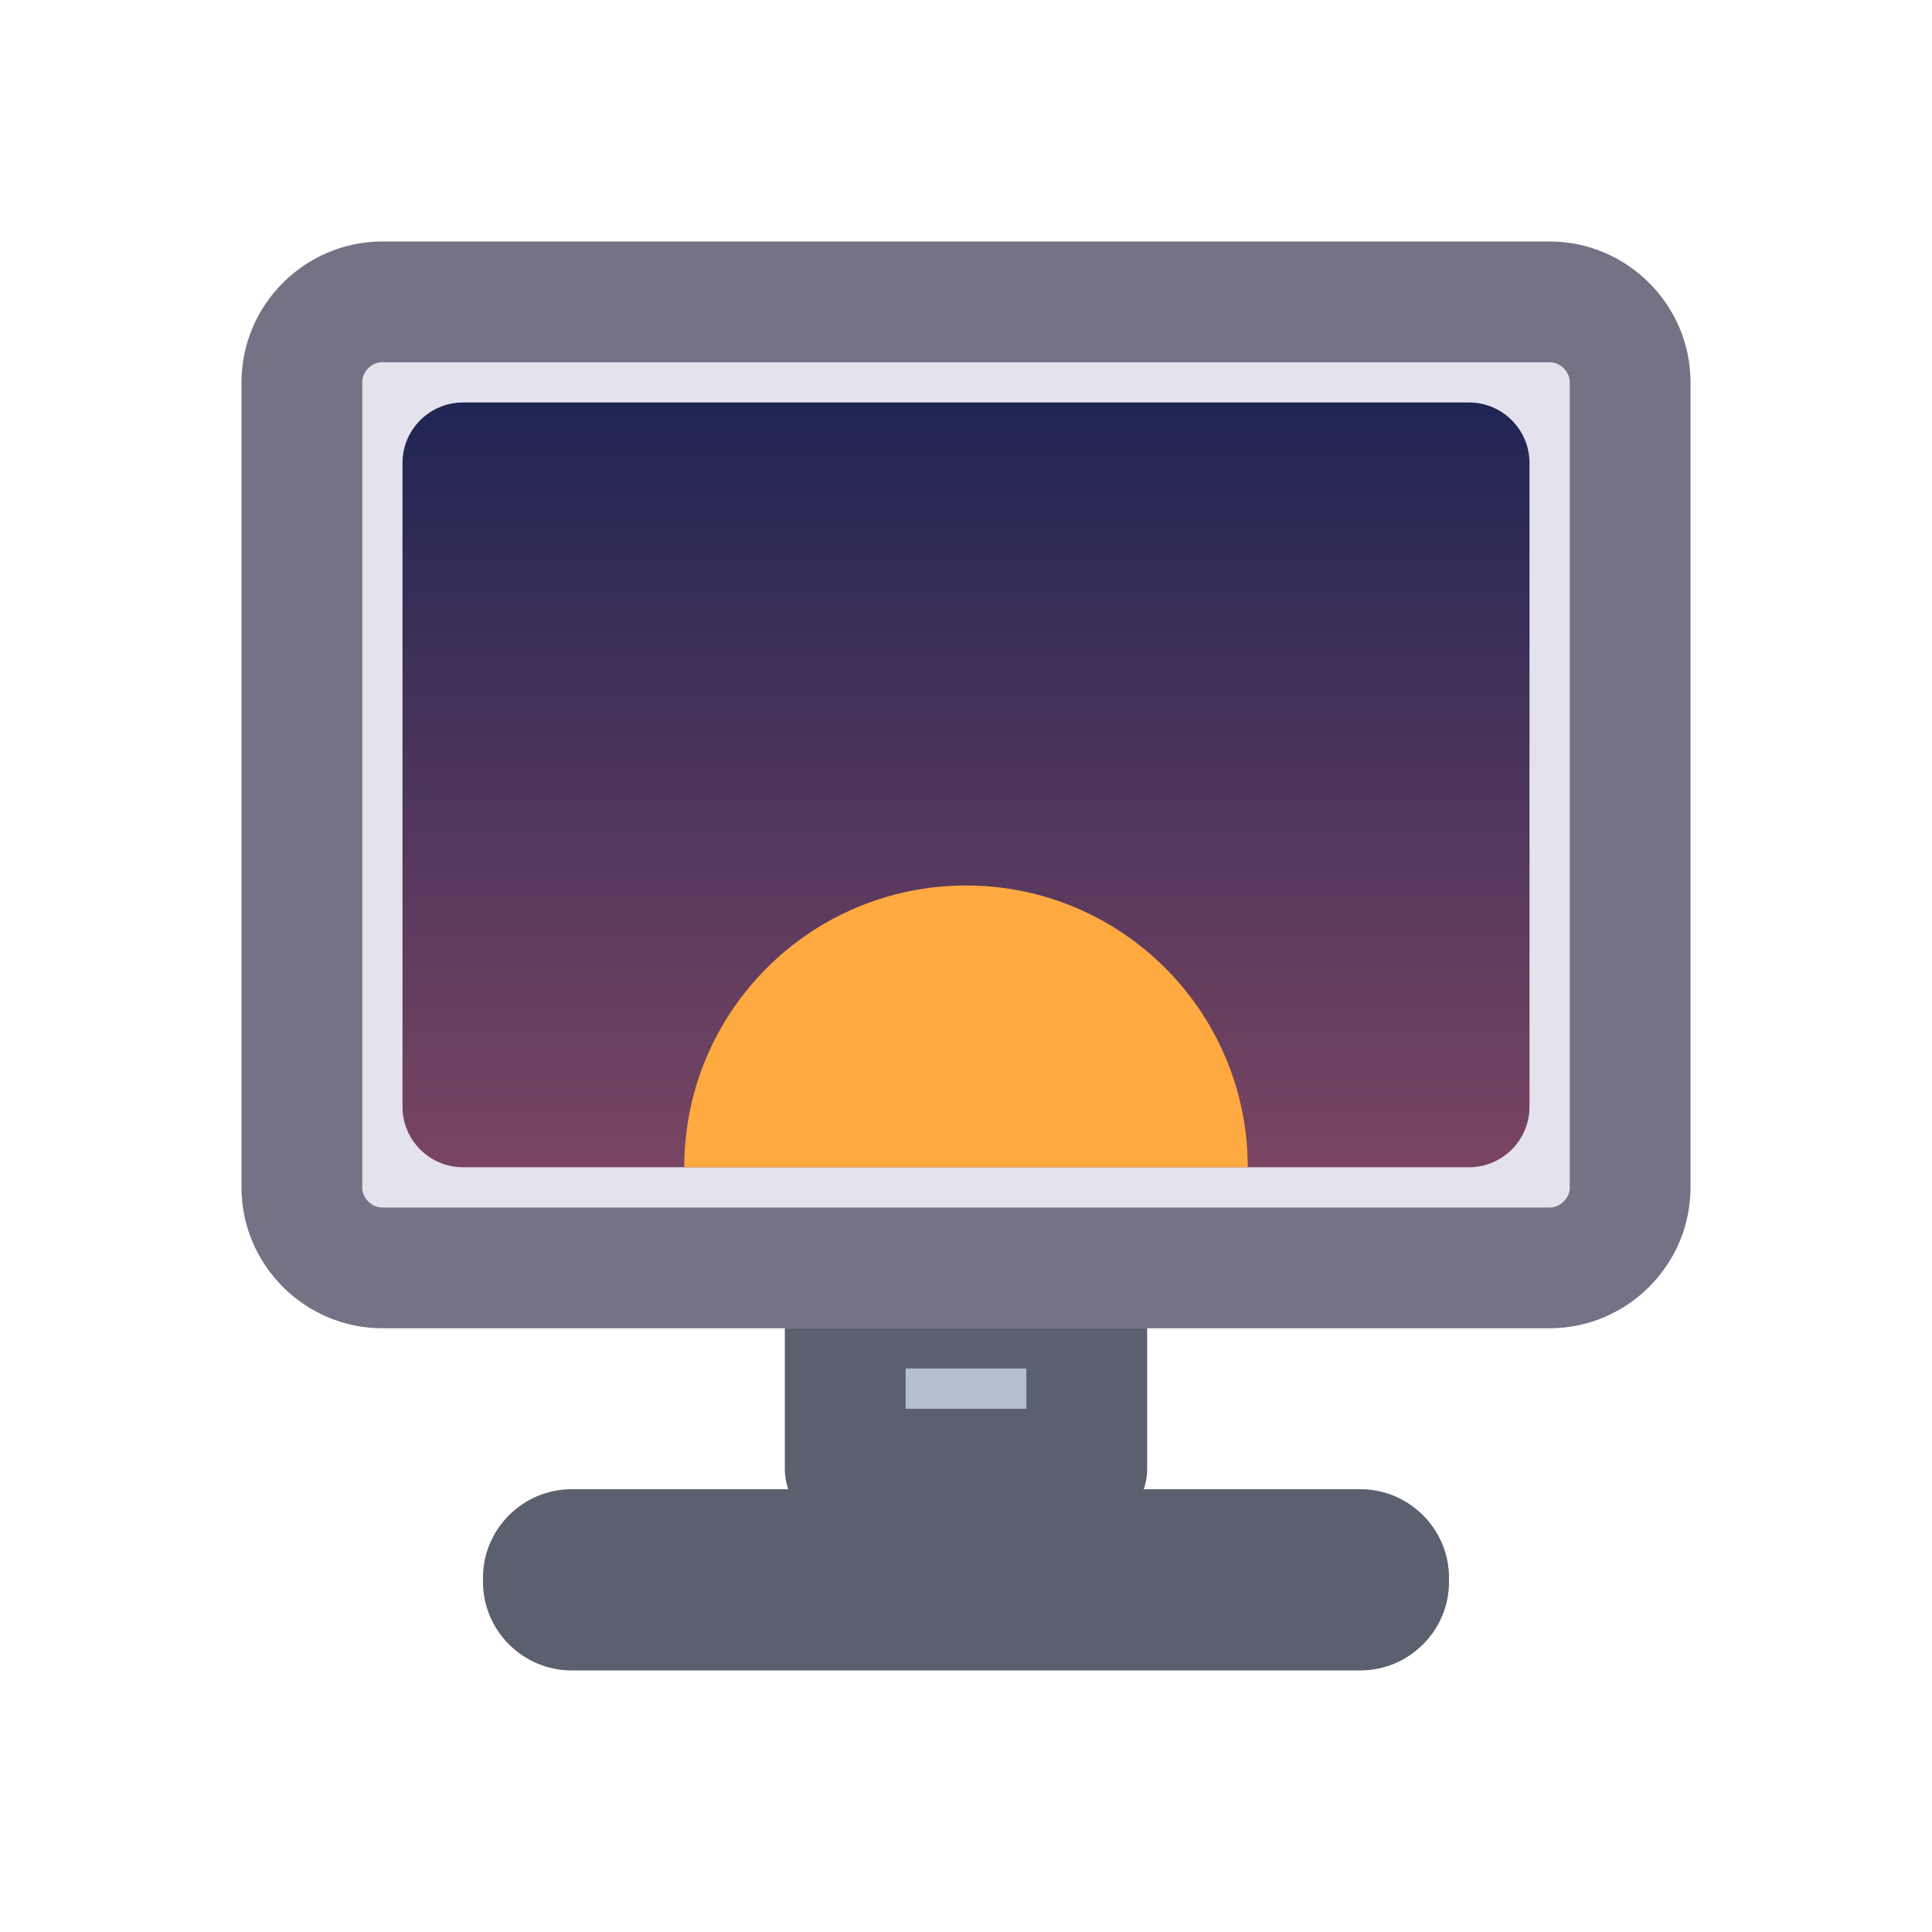
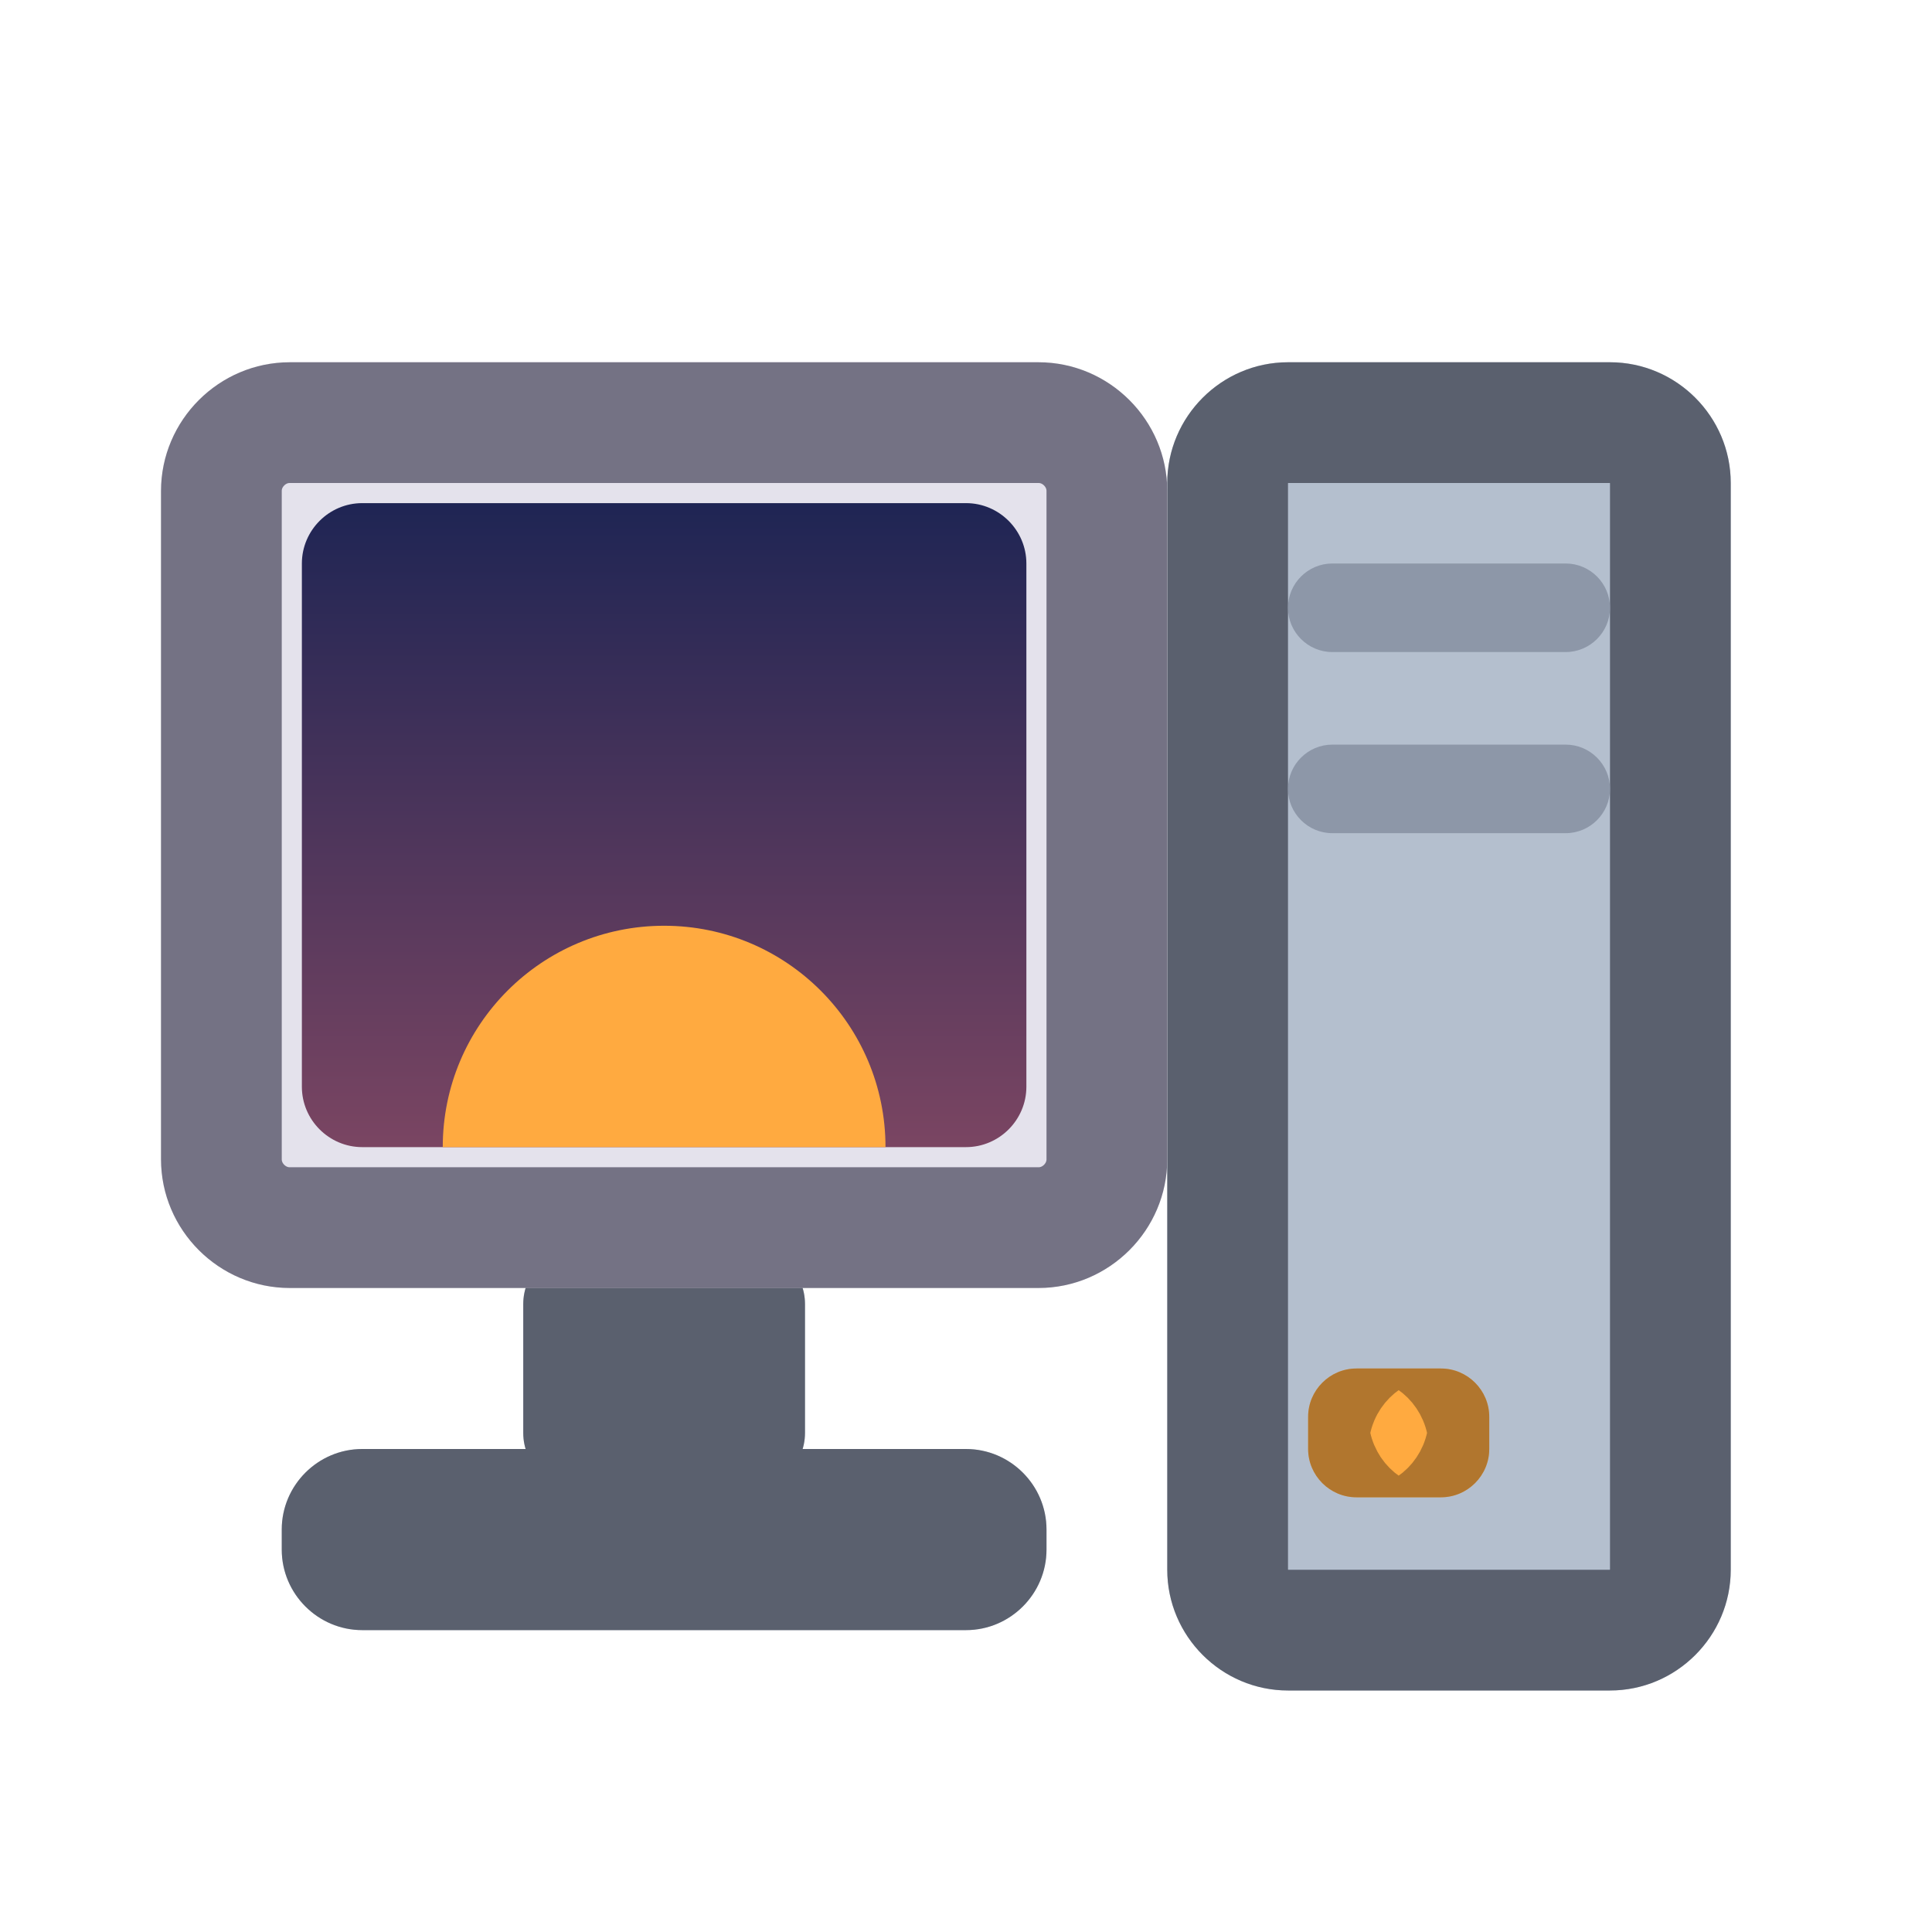
<svg xmlns="http://www.w3.org/2000/svg" viewBox="0 0 48 48" width="48" height="48">
  <defs>
    <clipPath id="e-mycomputer-16-c1">
-       <path d="M19.5 32.5 C19.5 31.675 20.175 31 21 31 L27 31 C27.825 31 28.5 31.675 28.5 32.5 L28.5 36.5 C28.5 37.325 27.825 38 27 38 L21 38 C20.175 38 19.5 37.325 19.5 36.5 Z" clip-rule="evenodd" />
+       <path d="M29 12 C29 10.35 30.35 9 32 9 L40 9 C41.65 9 43 10.35 43 12 L43 39 C43 40.65 41.65 42 40 42 L32 42 C30.35 42 29 40.65 29 39 Z" clip-rule="evenodd" />
    </clipPath>
    <clipPath id="e-mycomputer-16-c2">
-       <path d="M12 39.2 C12 37.99 12.99 37 14.2 37 L33.8 37 C35.01 37 36 37.99 36 39.2 L36 39.3 C36 40.51 35.01 41.5 33.8 41.5 L14.2 41.5 C12.99 41.5 12 40.51 12 39.3 Z" clip-rule="evenodd" />
+       <path d="M32.5 35.2 C32.5 34.54 33.04 34 33.7 34 L35.8 34 C36.46 34 37 34.54 37 35.2 L37 36 C37 36.66 36.46 37.2 35.8 37.2 L33.7 37.2 C33.04 37.2 32.5 36.66 32.5 36 Z" clip-rule="evenodd" />
    </clipPath>
    <clipPath id="e-mycomputer-16-c3">
-       <path d="M6 9.5 C6 7.575 7.575 6 9.5 6 L38.5 6 C40.425 6 42 7.575 42 9.5 L42 29.5 C42 31.425 40.425 33 38.5 33 L9.5 33 C7.575 33 6 31.425 6 29.5 Z" clip-rule="evenodd" />
+       <path d="M13 32.4 C13 31.63 13.63 31 14.4 31 L18.6 31 C19.37 31 20 31.63 20 32.4 L20 35.6 C20 36.37 19.37 37 18.6 37 L14.4 37 C13.63 37 13 36.37 13 35.6 Z" clip-rule="evenodd" />
+     </clipPath>
+     <clipPath id="e-mycomputer-16-c4">
+       <path d="M7 38 C7 36.9 7.9 36 9 36 L24 36 C25.1 36 26 36.9 26 38 L26 38.5 C26 39.6 25.1 40.5 24 40.5 L9 40.5 C7.9 40.5 7 39.6 7 38.5 Z" clip-rule="evenodd" />
+     </clipPath>
+     <clipPath id="e-mycomputer-16-c5">
+       <path d="M4 12.2 C4 10.44 5.44 9 7.2 9 L25.8 9 C27.56 9 29 10.44 29 12.2 L29 28.8 C29 30.56 27.56 32 25.8 32 L7.2 32 C5.44 32 4 30.56 4 28.8 Z" clip-rule="evenodd" />
    </clipPath>
    <linearGradient id="e-mycomputer-16-g1f25547a4562" x1="0" y1="0" x2="0" y2="1">
      <stop offset="0" stop-color="#1f2554" />
      <stop offset="1" stop-color="#7a4562" />
    </linearGradient>
  </defs>
-   <path d="M19.5 32.5 C19.5 31.675 20.175 31 21 31 L27 31 C27.825 31 28.5 31.675 28.5 32.5 L28.5 36.5 C28.5 37.325 27.825 38 27 38 L21 38 C20.175 38 19.5 37.325 19.5 36.5 Z" fill="#b4bfce" fill-rule="evenodd" />
+   <path d="M29 12 C29 10.35 30.35 9 32 9 L40 9 C41.65 9 43 10.35 43 12 L43 39 C43 40.65 41.65 42 40 42 L32 42 C30.35 42 29 40.65 29 39 Z" fill="#b4bfce" fill-rule="evenodd" />
  <g clip-path="url(#e-mycomputer-16-c1)">
-     <path d="M19.5 32.5 C19.5 31.675 20.175 31 21 31 L27 31 C27.825 31 28.5 31.675 28.5 32.5 L28.5 36.5 C28.5 37.325 27.825 38 27 38 L21 38 C20.175 38 19.5 37.325 19.5 36.5 Z" fill="none" stroke="#1f2230" stroke-width="6" stroke-opacity="0.6" />
+     <path d="M29 12 C29 10.35 30.35 9 32 9 L40 9 C41.65 9 43 10.35 43 12 L43 39 C43 40.65 41.65 42 40 42 L32 42 C30.35 42 29 40.65 29 39 Z" fill="none" stroke="#1f2230" stroke-width="6" stroke-opacity="0.6" />
  </g>
-   <path d="M12 39.2 C12 37.99 12.99 37 14.2 37 L33.8 37 C35.01 37 36 37.99 36 39.2 L36 39.3 C36 40.51 35.01 41.5 33.8 41.5 L14.2 41.5 C12.99 41.5 12 40.51 12 39.3 Z" fill="#b4bfce" fill-rule="evenodd" />
+   <path d="M32 15.1 C32 14.495 32.495 14 33.1 14 L38.9 14 C39.505 14 40 14.495 40 15.1 L40 15.1 C40 15.705 39.505 16.2 38.9 16.2 L33.1 16.2 C32.495 16.2 32 15.705 32 15.1 Z" fill="#8d97a8" fill-rule="evenodd" />
+   <path d="M32 19.6 C32 18.995 32.495 18.5 33.1 18.5 L38.9 18.5 C39.505 18.5 40 18.995 40 19.6 L40 19.6 C40 20.205 39.505 20.7 38.9 20.7 L33.1 20.7 C32.495 20.7 32 20.205 32 19.6 Z" fill="#8d97a8" fill-rule="evenodd" />
+   <path d="M32.5 35.2 C32.5 34.54 33.04 34 33.7 34 L35.8 34 C36.46 34 37 34.54 37 35.2 L37 36 C37 36.66 36.46 37.2 35.8 37.2 L33.7 37.2 C33.04 37.2 32.5 36.66 32.5 36 Z" fill="#ffaa40" fill-rule="evenodd" />
  <g clip-path="url(#e-mycomputer-16-c2)">
-     <path d="M12 39.2 C12 37.99 12.99 37 14.2 37 L33.8 37 C35.01 37 36 37.99 36 39.2 L36 39.3 C36 40.51 35.01 41.5 33.8 41.5 L14.2 41.5 C12.99 41.5 12 40.51 12 39.3 Z" fill="none" stroke="#1f2230" stroke-width="6" stroke-opacity="0.6" />
+     <path d="M32.5 35.2 C32.5 34.54 33.04 34 33.7 34 L35.8 34 C36.46 34 37 34.54 37 35.2 L37 36 C37 36.66 36.46 37.2 35.8 37.2 L33.7 37.2 C33.04 37.2 32.5 36.66 32.5 36 Z" fill="none" stroke="#7d5422" stroke-width="6" stroke-opacity="0.6" />
  </g>
-   <path d="M6 9.5 C6 7.575 7.575 6 9.5 6 L38.5 6 C40.425 6 42 7.575 42 9.5 L42 29.5 C42 31.425 40.425 33 38.5 33 L9.5 33 C7.575 33 6 31.425 6 29.5 Z" fill="#e4e2ec" fill-rule="evenodd" />
+   <path d="M13 32.4 C13 31.63 13.63 31 14.4 31 L18.6 31 C19.37 31 20 31.63 20 32.4 L20 35.6 C20 36.37 19.37 37 18.6 37 L14.4 37 C13.63 37 13 36.37 13 35.6 Z" fill="#b4bfce" fill-rule="evenodd" />
  <g clip-path="url(#e-mycomputer-16-c3)">
-     <path d="M6 9.5 C6 7.575 7.575 6 9.5 6 L38.5 6 C40.425 6 42 7.575 42 9.5 L42 29.5 C42 31.425 40.425 33 38.5 33 L9.5 33 C7.575 33 6 31.425 6 29.5 Z" fill="none" stroke="#2a2840" stroke-width="6" stroke-opacity="0.6" />
+     <path d="M13 32.4 C13 31.63 13.63 31 14.4 31 L18.6 31 C19.37 31 20 31.63 20 32.4 L20 35.6 C20 36.37 19.37 37 18.6 37 L14.4 37 C13.63 37 13 36.37 13 35.6 Z" fill="none" stroke="#1f2230" stroke-width="6" stroke-opacity="0.6" />
  </g>
-   <path d="M10 11.5 C10 10.675 10.675 10 11.5 10 L36.5 10 C37.325 10 38 10.675 38 11.5 L38 27.5 C38 28.325 37.325 29 36.5 29 L11.5 29 C10.675 29 10 28.325 10 27.5 Z" fill="url(#e-mycomputer-16-g1f25547a4562)" />
-   <path d="M17 29 a7 7 0 0 1 14 0 Z" fill="#ffaa40" fill-rule="evenodd" />
+   <path d="M7 38 C7 36.9 7.9 36 9 36 L24 36 C25.1 36 26 36.9 26 38 L26 38.5 C26 39.6 25.1 40.5 24 40.5 L9 40.5 C7.9 40.5 7 39.6 7 38.5 Z" fill="#b4bfce" fill-rule="evenodd" />
+   <g clip-path="url(#e-mycomputer-16-c4)">
+     <path d="M7 38 C7 36.9 7.9 36 9 36 L24 36 C25.1 36 26 36.9 26 38 L26 38.5 C26 39.6 25.1 40.5 24 40.5 L9 40.5 C7.9 40.5 7 39.6 7 38.5 Z" fill="none" stroke="#1f2230" stroke-width="6" stroke-opacity="0.6" />
+   </g>
+   <path d="M4 12.2 C4 10.44 5.44 9 7.2 9 L25.8 9 C27.56 9 29 10.44 29 12.2 L29 28.8 C29 30.56 27.56 32 25.8 32 L7.2 32 C5.44 32 4 30.56 4 28.8 Z" fill="#e4e2ec" fill-rule="evenodd" />
+   <g clip-path="url(#e-mycomputer-16-c5)">
+     <path d="M4 12.2 C4 10.44 5.44 9 7.2 9 L25.8 9 C27.56 9 29 10.44 29 12.2 L29 28.8 C29 30.56 27.56 32 25.8 32 L7.2 32 C5.44 32 4 30.56 4 28.8 Z" fill="none" stroke="#2a2840" stroke-width="6" stroke-opacity="0.6" />
+   </g>
+   <path d="M7.5 14 C7.5 13.175 8.175 12.5 9 12.5 L24 12.5 C24.825 12.5 25.5 13.175 25.5 14 L25.5 27 C25.5 27.825 24.825 28.5 24 28.5 L9 28.5 C8.175 28.5 7.5 27.825 7.5 27 Z" fill="url(#e-mycomputer-16-g1f25547a4562)" />
+   <path d="M11 28.5 a5.5 5.5 0 0 1 11 0 Z" fill="#ffaa40" fill-rule="evenodd" />
</svg>
